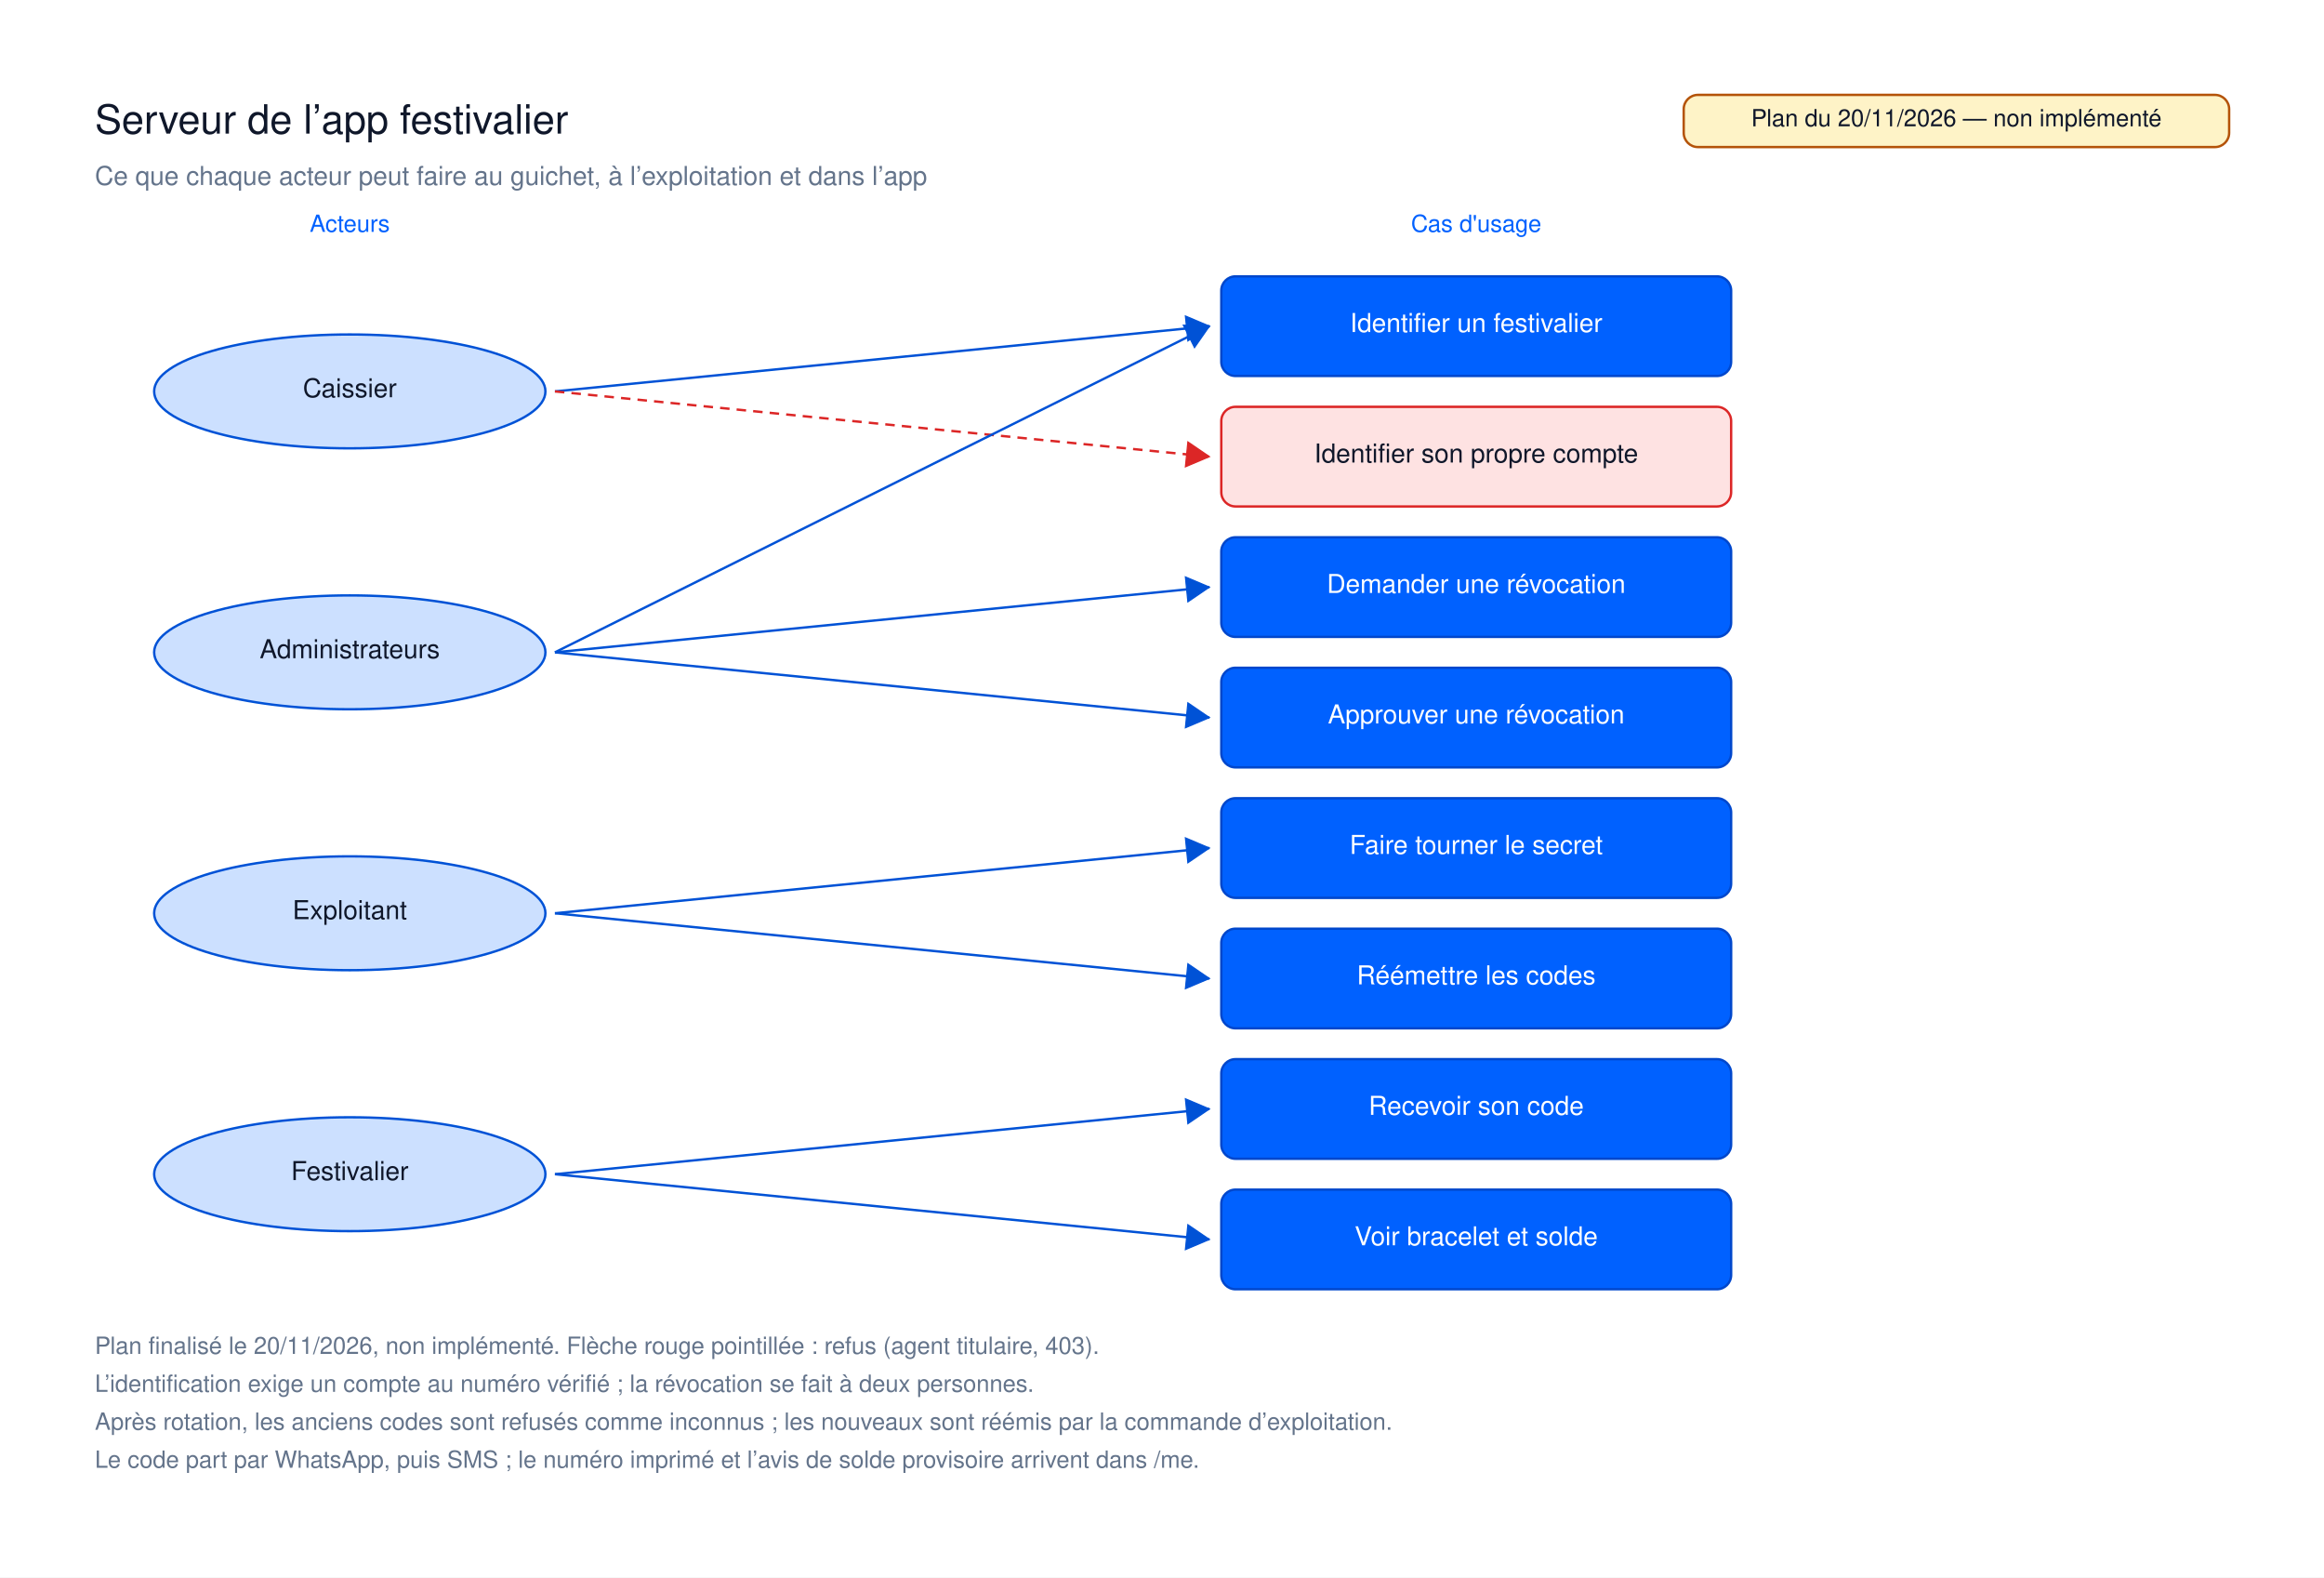
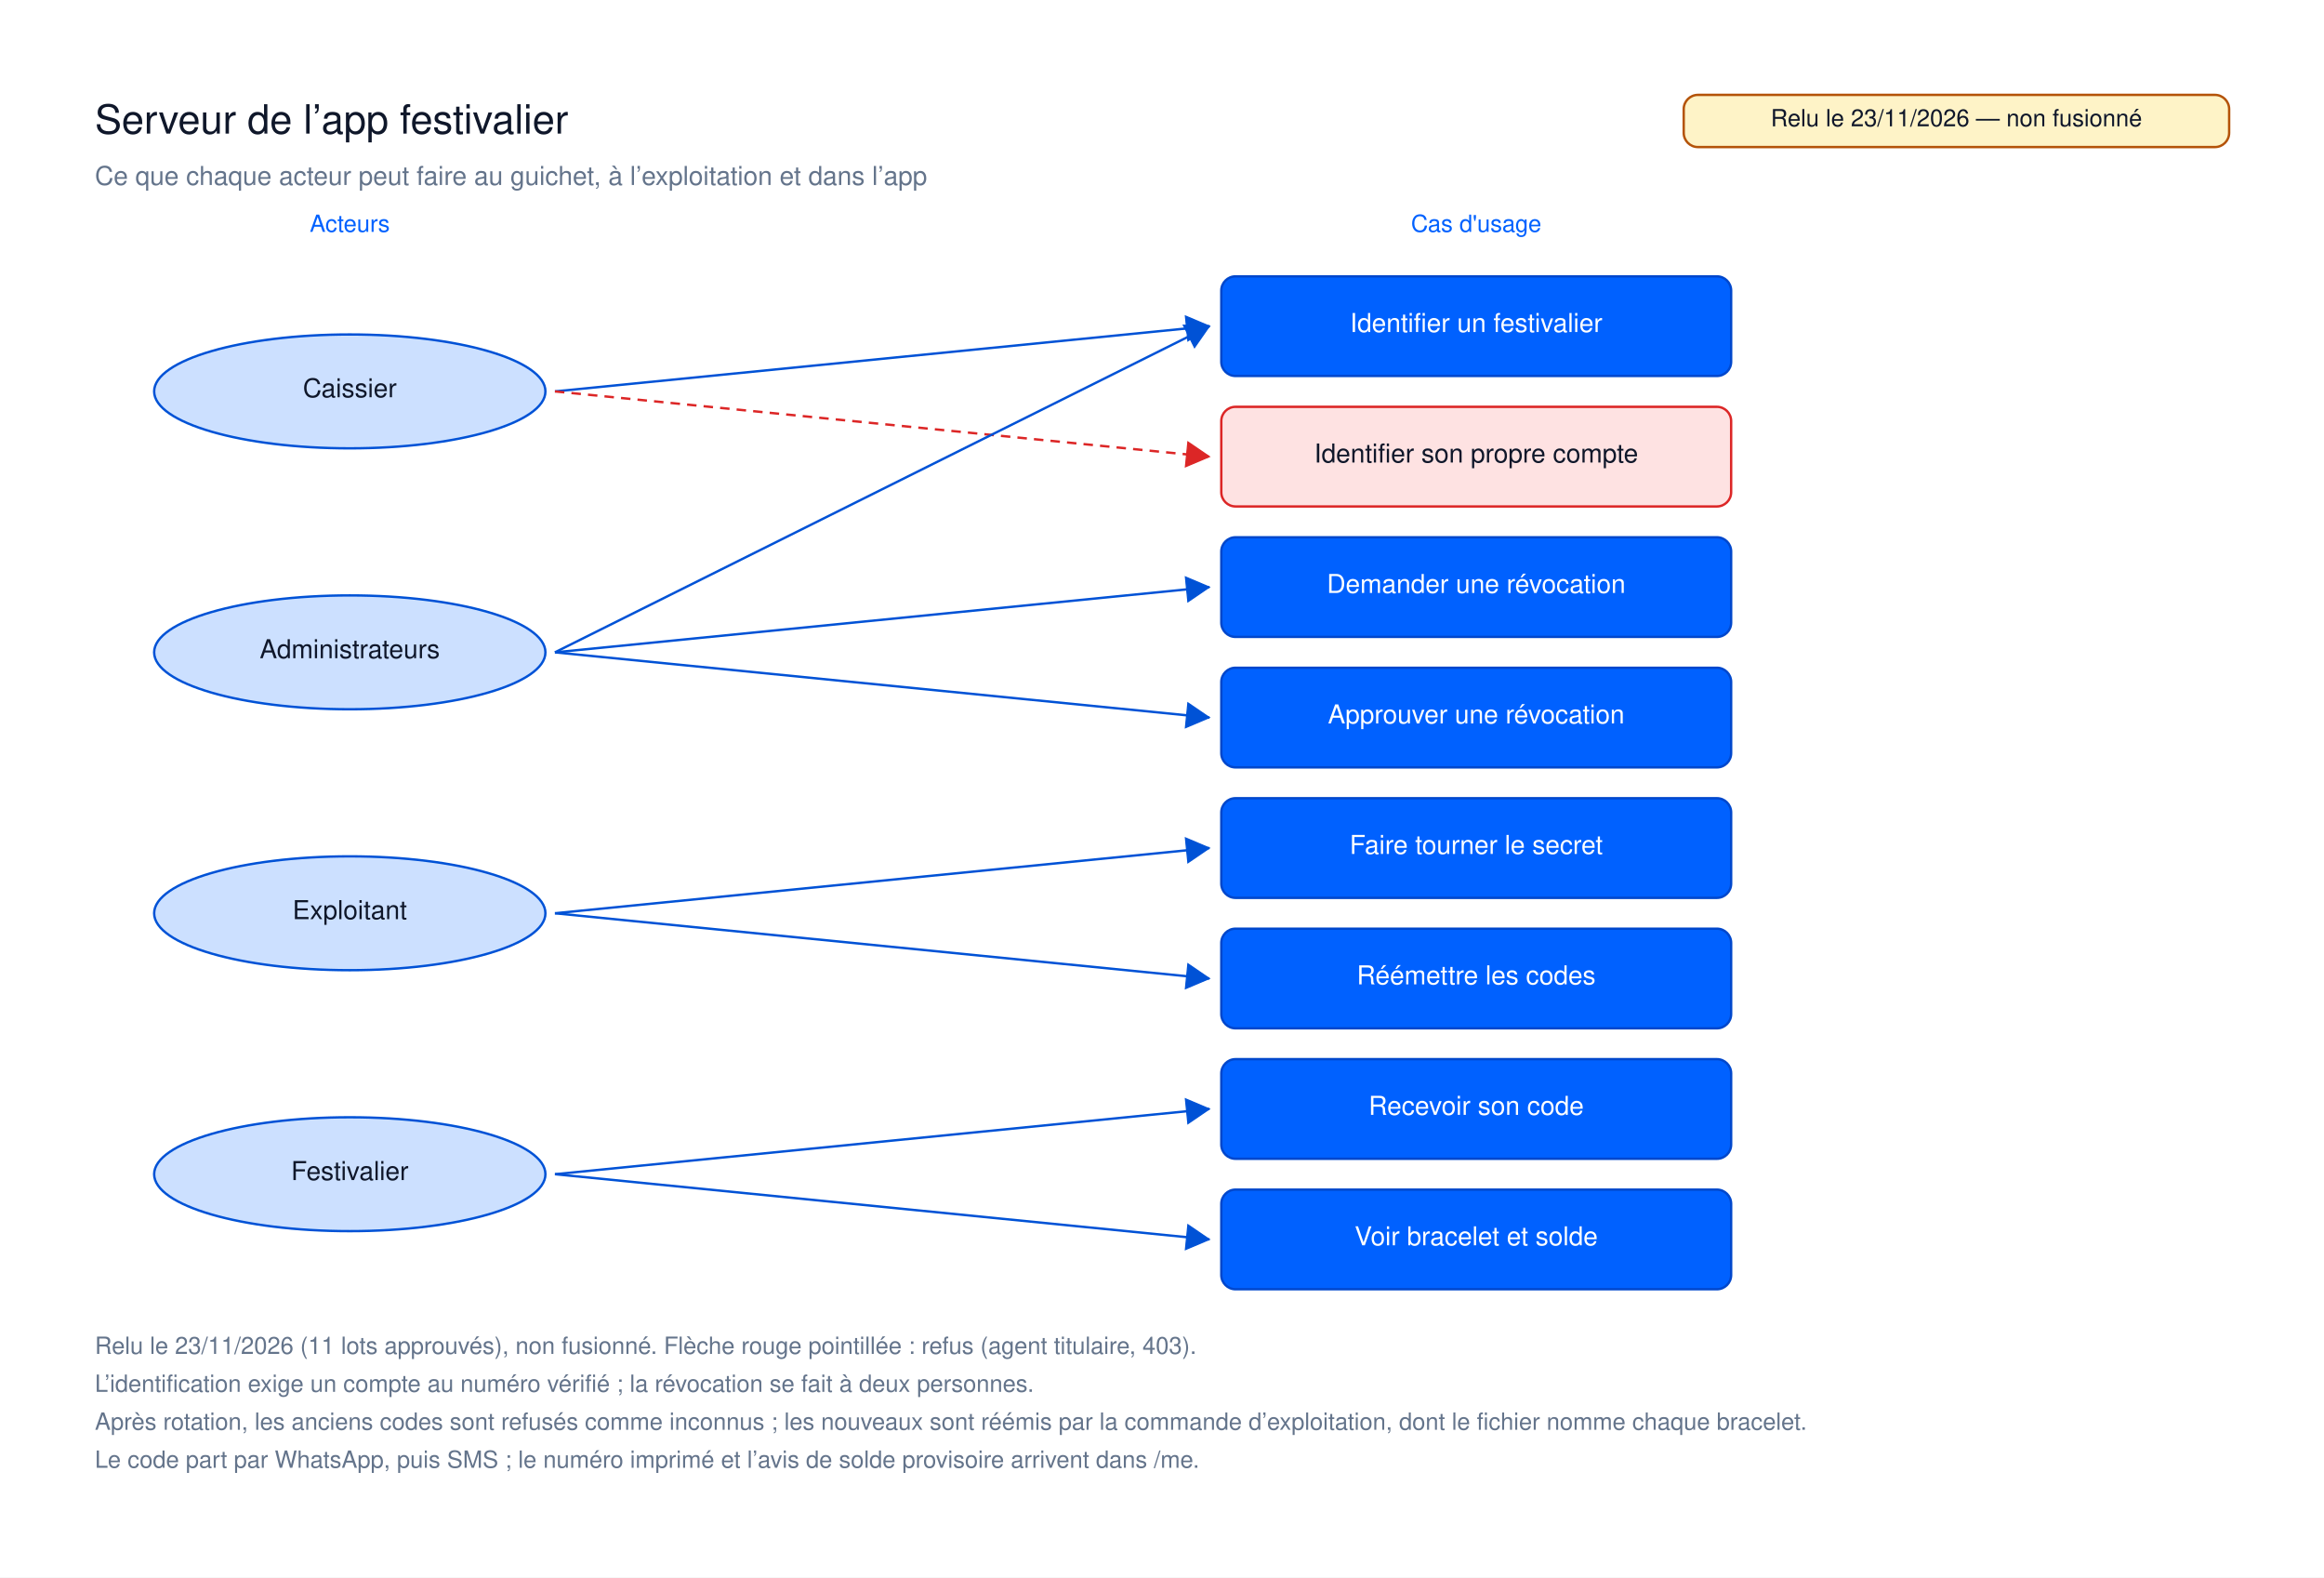
<svg xmlns="http://www.w3.org/2000/svg" width="1960" height="1330" viewBox="0 0 1960 1330">
  <rect width="100%" height="100%" fill="#FFFFFF" />
  <g transform="translate(20,50)">
    <rect x="1400" y="30" width="460" height="44" rx="12" ry="12" fill="#FEF3C7" stroke="#B45309" stroke-width="2" />
    <ellipse cx="275.0" cy="280.0" rx="165.0" ry="48.0" fill="#CCE0FF" stroke="#0052D6" stroke-width="2" />
    <ellipse cx="275.0" cy="500.0" rx="165.0" ry="48.0" fill="#CCE0FF" stroke="#0052D6" stroke-width="2" />
    <ellipse cx="275.0" cy="720.0" rx="165.0" ry="48.0" fill="#CCE0FF" stroke="#0052D6" stroke-width="2" />
    <ellipse cx="275.0" cy="940.0" rx="165.0" ry="48.0" fill="#CCE0FF" stroke="#0052D6" stroke-width="2" />
    <rect x="1010" y="183.0" width="430" height="84" rx="12" ry="12" fill="#0061FF" stroke="#0047CC" stroke-width="2" />
    <rect x="1010" y="293.0" width="430" height="84" rx="12" ry="12" fill="#FEE2E2" stroke="#DC2626" stroke-width="2" />
    <rect x="1010" y="403.0" width="430" height="84" rx="12" ry="12" fill="#0061FF" stroke="#0047CC" stroke-width="2" />
    <rect x="1010" y="513.0" width="430" height="84" rx="12" ry="12" fill="#0061FF" stroke="#0047CC" stroke-width="2" />
    <rect x="1010" y="623.0" width="430" height="84" rx="12" ry="12" fill="#0061FF" stroke="#0047CC" stroke-width="2" />
    <rect x="1010" y="733.0" width="430" height="84" rx="12" ry="12" fill="#0061FF" stroke="#0047CC" stroke-width="2" />
    <rect x="1010" y="843.0" width="430" height="84" rx="12" ry="12" fill="#0061FF" stroke="#0047CC" stroke-width="2" />
    <rect x="1010" y="953.0" width="430" height="84" rx="12" ry="12" fill="#0061FF" stroke="#0047CC" stroke-width="2" />
    <polyline points="448,280.0 1000,225.0" fill="none" stroke="#0052D6" stroke-width="2" />
    <polygon points="1000,225.0 981.834,237.41 979.743,216.419" fill="#0052D6" stroke="#0052D6" stroke-width="1" />
    <polyline points="448,280.0 1000,335.0" fill="none" stroke="#DC2626" stroke-width="2" stroke-dasharray="8,6" />
    <polygon points="1000,335.0 979.743,343.581 981.834,322.59" fill="#DC2626" stroke="#DC2626" stroke-width="1" />
    <polyline points="448,500.0 1000,225.0" fill="none" stroke="#0052D6" stroke-width="2" />
    <polygon points="1000,225.0 987.422,243.05 978.016,224.169" fill="#0052D6" stroke="#0052D6" stroke-width="1" />
    <polyline points="448,500.0 1000,445.0" fill="none" stroke="#0052D6" stroke-width="2" />
    <polygon points="1000,445.0 981.834,457.41 979.743,436.419" fill="#0052D6" stroke="#0052D6" stroke-width="1" />
    <polyline points="448,500.0 1000,555.0" fill="none" stroke="#0052D6" stroke-width="2" />
    <polygon points="1000,555.0 979.743,563.581 981.834,542.59" fill="#0052D6" stroke="#0052D6" stroke-width="1" />
    <polyline points="448,720.0 1000,665.0" fill="none" stroke="#0052D6" stroke-width="2" />
    <polygon points="1000,665.0 981.834,677.41 979.743,656.419" fill="#0052D6" stroke="#0052D6" stroke-width="1" />
    <polyline points="448,720.0 1000,775.0" fill="none" stroke="#0052D6" stroke-width="2" />
    <polygon points="1000,775.0 979.743,783.581 981.834,762.59" fill="#0052D6" stroke="#0052D6" stroke-width="1" />
    <polyline points="448,940.0 1000,885.0" fill="none" stroke="#0052D6" stroke-width="2" />
    <polygon points="1000,885.0 981.834,897.41 979.743,876.419" fill="#0052D6" stroke="#0052D6" stroke-width="1" />
    <polyline points="448,940.0 1000,995.0" fill="none" stroke="#0052D6" stroke-width="2" />
    <polygon points="1000,995.0 979.743,1003.581 981.834,982.59" fill="#0052D6" stroke="#0052D6" stroke-width="1" />
    <text x="60" y="62.65" font-family="Helvetica Neue, Helvetica, Arial, sans-serif" font-size="34" font-weight="400" fill="#0F172A" text-anchor="start">Serveur de l’app festivalier</text>
    <text x="60" y="105.95" font-family="Helvetica Neue, Helvetica, Arial, sans-serif" font-size="22" font-weight="400" fill="#64748B" text-anchor="start">Ce que chaque acteur peut faire au guichet, à l’exploitation et dans l’app</text>
-     <text x="1630.0" y="56.5" font-family="Helvetica Neue, Helvetica, Arial, sans-serif" font-size="20" font-weight="400" fill="#0F172A" text-anchor="middle">Plan du 20/11/2026 — non implémenté</text>
+     <text x="1630.0" y="56.5" font-family="Helvetica Neue, Helvetica, Arial, sans-serif" font-size="20" font-weight="400" fill="#0F172A" text-anchor="middle">Relu le 23/11/2026 — non fusionné</text>
    <text x="275.0" y="145.5" font-family="Helvetica Neue, Helvetica, Arial, sans-serif" font-size="20" font-weight="400" fill="#0061FF" text-anchor="middle">Acteurs</text>
    <text x="1225.0" y="145.5" font-family="Helvetica Neue, Helvetica, Arial, sans-serif" font-size="20" font-weight="400" fill="#0061FF" text-anchor="middle">Cas d'usage</text>
    <text x="275.0" y="284.95" font-family="Helvetica Neue, Helvetica, Arial, sans-serif" font-size="22" font-weight="400" fill="#0F172A" text-anchor="middle">Caissier</text>
    <text x="275.0" y="504.95" font-family="Helvetica Neue, Helvetica, Arial, sans-serif" font-size="22" font-weight="400" fill="#0F172A" text-anchor="middle">Administrateurs</text>
    <text x="275.0" y="724.95" font-family="Helvetica Neue, Helvetica, Arial, sans-serif" font-size="22" font-weight="400" fill="#0F172A" text-anchor="middle">Exploitant</text>
    <text x="275.0" y="944.95" font-family="Helvetica Neue, Helvetica, Arial, sans-serif" font-size="22" font-weight="400" fill="#0F172A" text-anchor="middle">Festivalier</text>
    <text x="1225.0" y="229.95" font-family="Helvetica Neue, Helvetica, Arial, sans-serif" font-size="22" font-weight="400" fill="#FFFFFF" text-anchor="middle">Identifier un festivalier</text>
    <text x="1225.0" y="339.95" font-family="Helvetica Neue, Helvetica, Arial, sans-serif" font-size="22" font-weight="400" fill="#0F172A" text-anchor="middle">Identifier son propre compte</text>
    <text x="1225.0" y="449.95" font-family="Helvetica Neue, Helvetica, Arial, sans-serif" font-size="22" font-weight="400" fill="#FFFFFF" text-anchor="middle">Demander une révocation</text>
    <text x="1225.0" y="559.95" font-family="Helvetica Neue, Helvetica, Arial, sans-serif" font-size="22" font-weight="400" fill="#FFFFFF" text-anchor="middle">Approuver une révocation</text>
    <text x="1225.0" y="669.95" font-family="Helvetica Neue, Helvetica, Arial, sans-serif" font-size="22" font-weight="400" fill="#FFFFFF" text-anchor="middle">Faire tourner le secret</text>
    <text x="1225.0" y="779.95" font-family="Helvetica Neue, Helvetica, Arial, sans-serif" font-size="22" font-weight="400" fill="#FFFFFF" text-anchor="middle">Réémettre les codes</text>
    <text x="1225.0" y="889.95" font-family="Helvetica Neue, Helvetica, Arial, sans-serif" font-size="22" font-weight="400" fill="#FFFFFF" text-anchor="middle">Recevoir son code</text>
    <text x="1225.0" y="999.95" font-family="Helvetica Neue, Helvetica, Arial, sans-serif" font-size="22" font-weight="400" fill="#FFFFFF" text-anchor="middle">Voir bracelet et solde</text>
-     <text x="60" y="1091.5" font-family="Helvetica Neue, Helvetica, Arial, sans-serif" font-size="20" font-weight="400" fill="#64748B" text-anchor="start">Plan finalisé le 20/11/2026, non implémenté. Flèche rouge pointillée : refus (agent titulaire, 403).</text>
+     <text x="60" y="1091.5" font-family="Helvetica Neue, Helvetica, Arial, sans-serif" font-size="20" font-weight="400" fill="#64748B" text-anchor="start">Relu le 23/11/2026 (11 lots approuvés), non fusionné. Flèche rouge pointillée : refus (agent titulaire, 403).</text>
    <text x="60" y="1123.5" font-family="Helvetica Neue, Helvetica, Arial, sans-serif" font-size="20" font-weight="400" fill="#64748B" text-anchor="start">L’identification exige un compte au numéro vérifié ; la révocation se fait à deux personnes.</text>
-     <text x="60" y="1155.5" font-family="Helvetica Neue, Helvetica, Arial, sans-serif" font-size="20" font-weight="400" fill="#64748B" text-anchor="start">Après rotation, les anciens codes sont refusés comme inconnus ; les nouveaux sont réémis par la commande d’exploitation.</text>
+     <text x="60" y="1155.5" font-family="Helvetica Neue, Helvetica, Arial, sans-serif" font-size="20" font-weight="400" fill="#64748B" text-anchor="start">Après rotation, les anciens codes sont refusés comme inconnus ; les nouveaux sont réémis par la commande d’exploitation, dont le fichier nomme chaque bracelet.</text>
    <text x="60" y="1187.5" font-family="Helvetica Neue, Helvetica, Arial, sans-serif" font-size="20" font-weight="400" fill="#64748B" text-anchor="start">Le code part par WhatsApp, puis SMS ; le numéro imprimé et l’avis de solde provisoire arrivent dans /me.</text>
  </g>
</svg>
